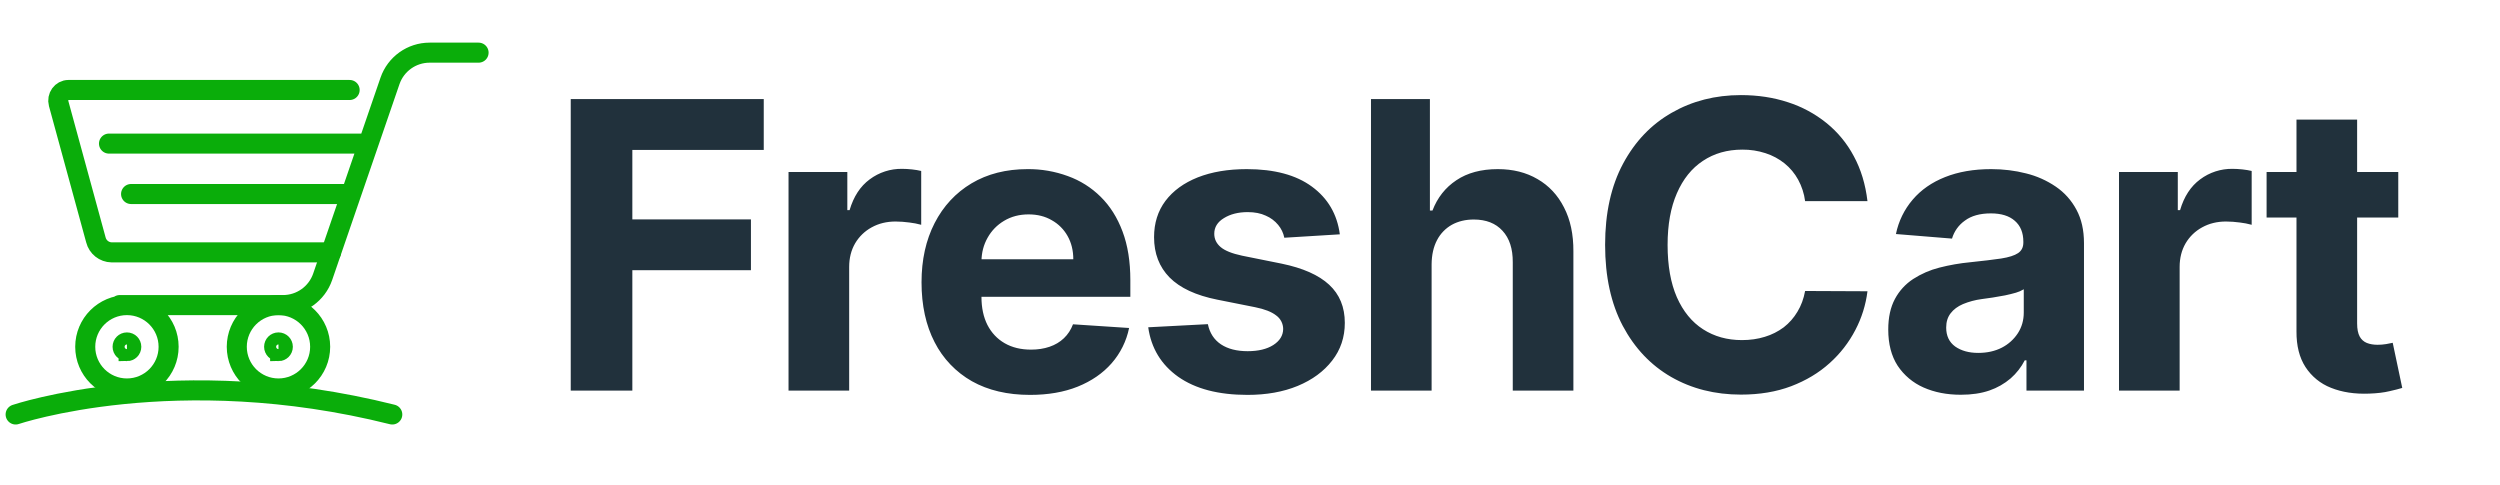
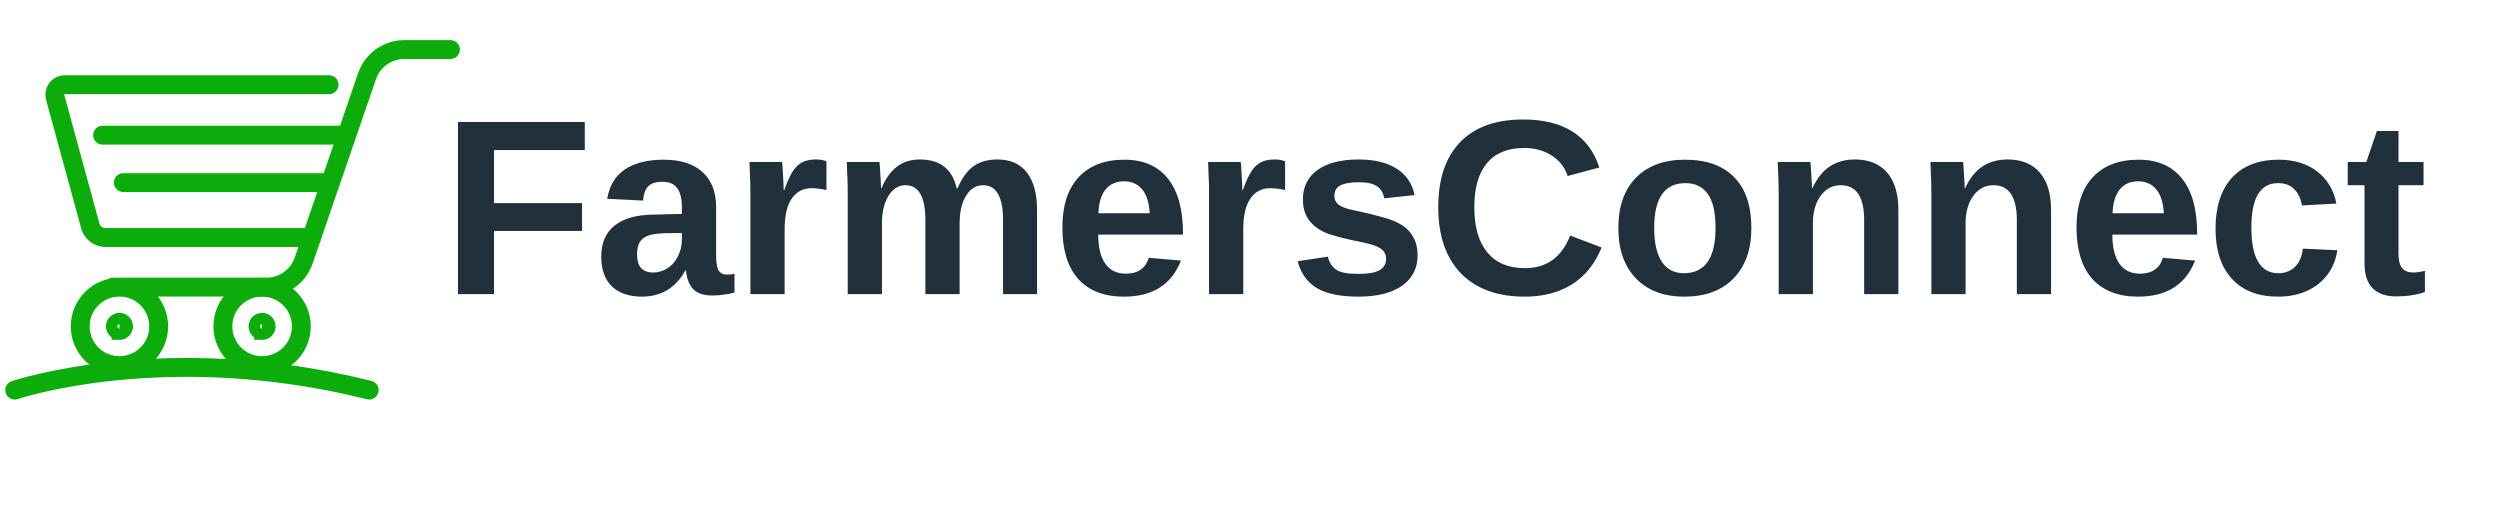
- <svg xmlns="http://www.w3.org/2000/svg" width="160" height="31" fill="none">
+ <svg xmlns="http://www.w3.org/2000/svg" width="170" height="36" fill="none">
  <path d="M8.123 24.862a2.668 2.668 0 100-5.336 2.668 2.668 0 000 5.336zM6.976 9.19h16.139M8.389 12.417h14.02M7.661 19.525h10.453a2.683 2.683 0 002.537-1.81L24.959 5.18a2.682 2.682 0 012.536-1.81h3.134" stroke="#0AAD0A" stroke-width="1.283" stroke-miterlimit="10" stroke-linecap="round" />
  <path d="M8.124 22.58a.385.385 0 100-.771.385.385 0 000 .77z" stroke="#0AAD0A" stroke-width="1.069" stroke-miterlimit="10" stroke-linecap="round" />
  <path d="M17.822 24.862a2.668 2.668 0 100-5.336 2.668 2.668 0 000 5.336z" stroke="#0AAD0A" stroke-width="1.283" stroke-miterlimit="10" stroke-linecap="round" />
  <path d="M17.822 22.58a.385.385 0 100-.772.385.385 0 000 .771z" stroke="#0AAD0A" stroke-width="1.069" stroke-miterlimit="10" stroke-linecap="round" />
  <path d="M21.187 16.152H7.147a1.06 1.06 0 01-1.01-.8L3.754 6.629c-.12-.435.192-.87.624-.87h17.999M1 26.527s10.26-3.472 24.106 0" stroke="#0AAD0A" stroke-width="1.283" stroke-miterlimit="10" stroke-linecap="round" />
-   <path d="M36.527 25V6.342H48.88v3.252h-8.41v4.446h7.59v3.253h-7.59V25h-3.944zm13.939 0V11.006h3.763v2.442h.145c.256-.869.684-1.525 1.285-1.968a3.376 3.376 0 012.077-.674c.195 0 .404.012.629.036.225.024.422.058.592.1v3.444a5.09 5.09 0 00-.756-.146 6.795 6.795 0 00-.884-.063c-.57 0-1.08.124-1.53.373a2.752 2.752 0 00-1.057 1.02c-.255.438-.383.942-.383 1.513V25h-3.88zm15.454.273c-1.44 0-2.678-.291-3.717-.874a5.991 5.991 0 01-2.387-2.497c-.559-1.08-.838-2.36-.838-3.835 0-1.44.28-2.703.838-3.79.559-1.087 1.345-1.935 2.36-2.542 1.02-.607 2.216-.911 3.59-.911a7.31 7.31 0 012.577.446 5.72 5.72 0 012.096 1.321c.601.59 1.069 1.33 1.403 2.223.334.887.5 1.926.5 3.116v1.066H60.528v-2.405h8.163c0-.559-.122-1.054-.365-1.485a2.61 2.61 0 00-1.011-1.011c-.425-.25-.92-.374-1.485-.374-.59 0-1.112.137-1.567.41-.45.267-.802.629-1.057 1.084-.255.45-.386.95-.392 1.503v2.287c0 .693.128 1.29.383 1.795.261.504.629.893 1.102 1.166.474.273 1.036.41 1.686.41.431 0 .826-.06 1.184-.182s.665-.304.92-.547c.255-.243.45-.54.583-.892l3.59.236a4.902 4.902 0 01-1.12 2.26c-.56.637-1.282 1.136-2.169 1.494-.88.352-1.898.528-3.052.528zm19.83-10.276l-3.554.218a1.837 1.837 0 00-.392-.82 2.08 2.08 0 00-.792-.592c-.322-.152-.708-.228-1.157-.228-.602 0-1.109.128-1.522.383-.413.249-.62.583-.62 1.002 0 .334.134.617.402.847.267.231.725.417 1.375.556l2.533.51c1.36.28 2.375.73 3.043 1.349.668.62 1.002 1.433 1.002 2.441 0 .918-.27 1.722-.81 2.415-.535.692-1.27 1.233-2.206 1.621-.929.383-2 .574-3.216.574-1.852 0-3.328-.385-4.427-1.157-1.094-.777-1.734-1.834-1.923-3.17l3.818-.2c.115.564.394.995.838 1.293.443.292 1.011.437 1.704.437.68 0 1.226-.13 1.64-.391.418-.268.631-.61.637-1.03a1.071 1.071 0 00-.446-.865c-.292-.231-.741-.407-1.349-.529l-2.423-.483c-1.367-.273-2.384-.747-3.052-1.42-.662-.675-.993-1.534-.993-2.58 0-.898.243-1.673.729-2.322.492-.65 1.181-1.151 2.068-1.504.893-.352 1.937-.528 3.134-.528 1.767 0 3.158.373 4.172 1.12 1.02.748 1.616 1.765 1.786 3.053zm5.873 1.913V25h-3.88V6.342h3.771v7.133h.164c.316-.826.826-1.473 1.53-1.94.705-.474 1.589-.711 2.652-.711.972 0 1.819.213 2.542.638.728.419 1.293 1.023 1.694 1.813.407.783.607 1.722.601 2.815V25h-3.88v-8.218c.005-.862-.213-1.533-.657-2.013-.437-.48-1.05-.72-1.84-.72-.528 0-.996.113-1.403.337a2.39 2.39 0 00-.948.984c-.224.425-.34.938-.346 1.54zm27.895-4.036h-3.991a3.898 3.898 0 00-.446-1.376 3.495 3.495 0 00-.866-1.038 3.802 3.802 0 00-1.221-.656 4.665 4.665 0 00-1.485-.228c-.965 0-1.806.24-2.523.72-.717.473-1.273 1.166-1.667 2.077-.395.905-.593 2.004-.593 3.298 0 1.33.198 2.448.593 3.352.401.905.959 1.589 1.676 2.05.717.462 1.546.693 2.487.693.529 0 1.017-.07 1.467-.21a3.88 3.88 0 001.212-.61c.352-.274.643-.605.874-.993.237-.389.401-.832.492-1.33l3.991.018a7.237 7.237 0 01-.775 2.478 7.437 7.437 0 01-1.649 2.123c-.686.62-1.506 1.111-2.46 1.476-.947.358-2.019.537-3.216.537-1.664 0-3.152-.377-4.464-1.13-1.306-.753-2.338-1.843-3.097-3.27-.753-1.428-1.13-3.156-1.13-5.184 0-2.035.383-3.766 1.148-5.193.765-1.428 1.804-2.515 3.116-3.262 1.312-.753 2.787-1.13 4.427-1.13 1.081 0 2.084.152 3.007.456a7.63 7.63 0 012.469 1.33 6.845 6.845 0 011.749 2.123c.456.838.747 1.798.875 2.879zm5.976 12.39c-.893 0-1.688-.155-2.387-.465a3.845 3.845 0 01-1.658-1.393c-.401-.62-.601-1.391-.601-2.314 0-.778.143-1.43.428-1.96a3.471 3.471 0 011.166-1.275 5.656 5.656 0 011.677-.729 12.89 12.89 0 011.986-.346c.814-.085 1.47-.164 1.968-.237.498-.079.859-.194 1.084-.346.224-.152.337-.376.337-.674v-.055c0-.577-.182-1.023-.547-1.339-.358-.316-.868-.474-1.53-.474-.699 0-1.255.155-1.668.465a2.14 2.14 0 00-.82 1.148l-3.589-.292a4.87 4.87 0 011.075-2.204c.534-.626 1.224-1.106 2.068-1.44.85-.34 1.834-.51 2.952-.51.777 0 1.521.091 2.232.273a5.84 5.84 0 011.904.848c.559.382.999.874 1.321 1.476.322.595.483 1.308.483 2.14V25h-3.681v-1.94h-.109a3.946 3.946 0 01-.902 1.156 4.174 4.174 0 01-1.358.775c-.528.182-1.138.273-1.831.273zm1.112-2.678c.571 0 1.075-.113 1.512-.337a2.684 2.684 0 001.03-.93c.249-.388.373-.829.373-1.32v-1.486a2.064 2.064 0 01-.501.219c-.206.06-.44.118-.701.173-.262.049-.523.094-.784.137l-.711.1a4.8 4.8 0 00-1.193.319c-.34.146-.604.343-.793.592-.188.243-.282.547-.282.911 0 .528.191.932.574 1.212.389.273.881.41 1.476.41zm9.01 2.414V11.006h3.763v2.442h.146c.255-.869.683-1.525 1.284-1.968a3.378 3.378 0 012.077-.674c.195 0 .404.012.629.036.225.024.422.058.592.1v3.444a5.078 5.078 0 00-.756-.146 6.79 6.79 0 00-.884-.063c-.571 0-1.081.124-1.53.373a2.746 2.746 0 00-1.057 1.02c-.255.438-.383.942-.383 1.513V25h-3.881zm17.873-13.994v2.916h-8.427v-2.916h8.427zm-6.514-3.352h3.881V20.7c0 .358.055.637.164.838a.901.901 0 00.456.41c.2.079.431.118.692.118.182 0 .364-.015.547-.045.182-.037.321-.064.419-.082l.61 2.888c-.194.06-.468.13-.82.21-.352.084-.78.136-1.284.154-.936.037-1.756-.088-2.46-.373a3.432 3.432 0 01-1.631-1.33c-.389-.602-.58-1.36-.574-2.278V7.654z" fill="#21313C" />
+   <text x="30" y="20" font-family="Arial" font-size="17" font-weight="bold" fill="#21313C">FarmersConnect</text>
</svg>
